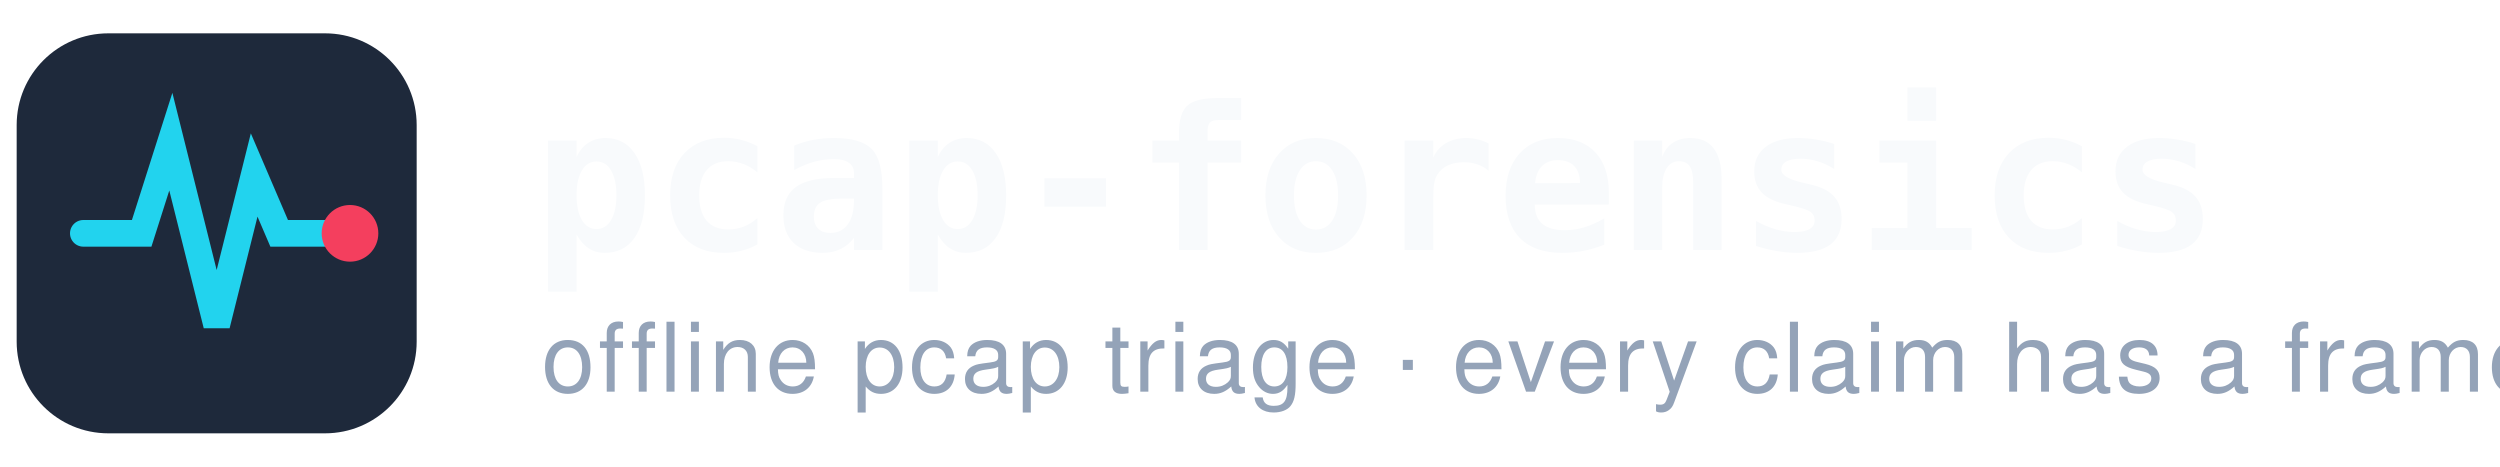
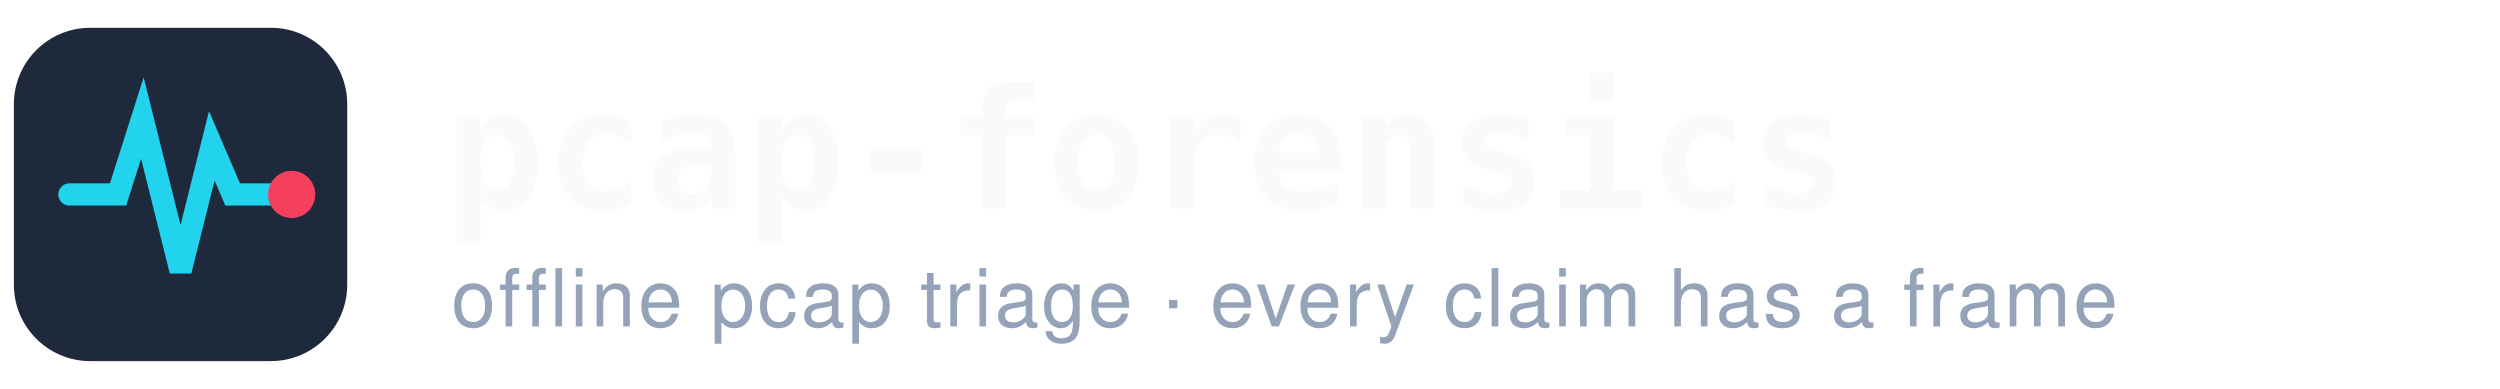
- <svg xmlns="http://www.w3.org/2000/svg" width="300" height="56" viewBox="0 0 300 56" role="img" aria-label="pcap-forensics">
+ <svg xmlns="http://www.w3.org/2000/svg" width="360" height="56" viewBox="0 0 360 56" role="img" aria-label="pcap-forensics">
  <rect x="2" y="4" width="48" height="48" rx="11" fill="#1e293b" />
  <g fill="none" stroke-linecap="round" stroke-width="3.2">
    <path d="M10 28 H17 L20.5 17 L26 39 L30.5 21 L33.5 28 H42" stroke="#22d3ee" />
  </g>
  <circle cx="42" cy="28" r="3.4" fill="#f43f5e" />
  <text x="64" y="30" font-family="ui-monospace, SFMono-Regular, Menlo, Consolas, monospace" font-size="24" font-weight="700" fill="#f8fafc">pcap-forensics</text>
  <text x="65" y="47" font-family="ui-sans-serif, -apple-system, 'Segoe UI', Helvetica, Arial, sans-serif" font-size="11.5" letter-spacing="0.4" fill="#94a3b8">offline pcap triage · every claim has a frame</text>
</svg>
